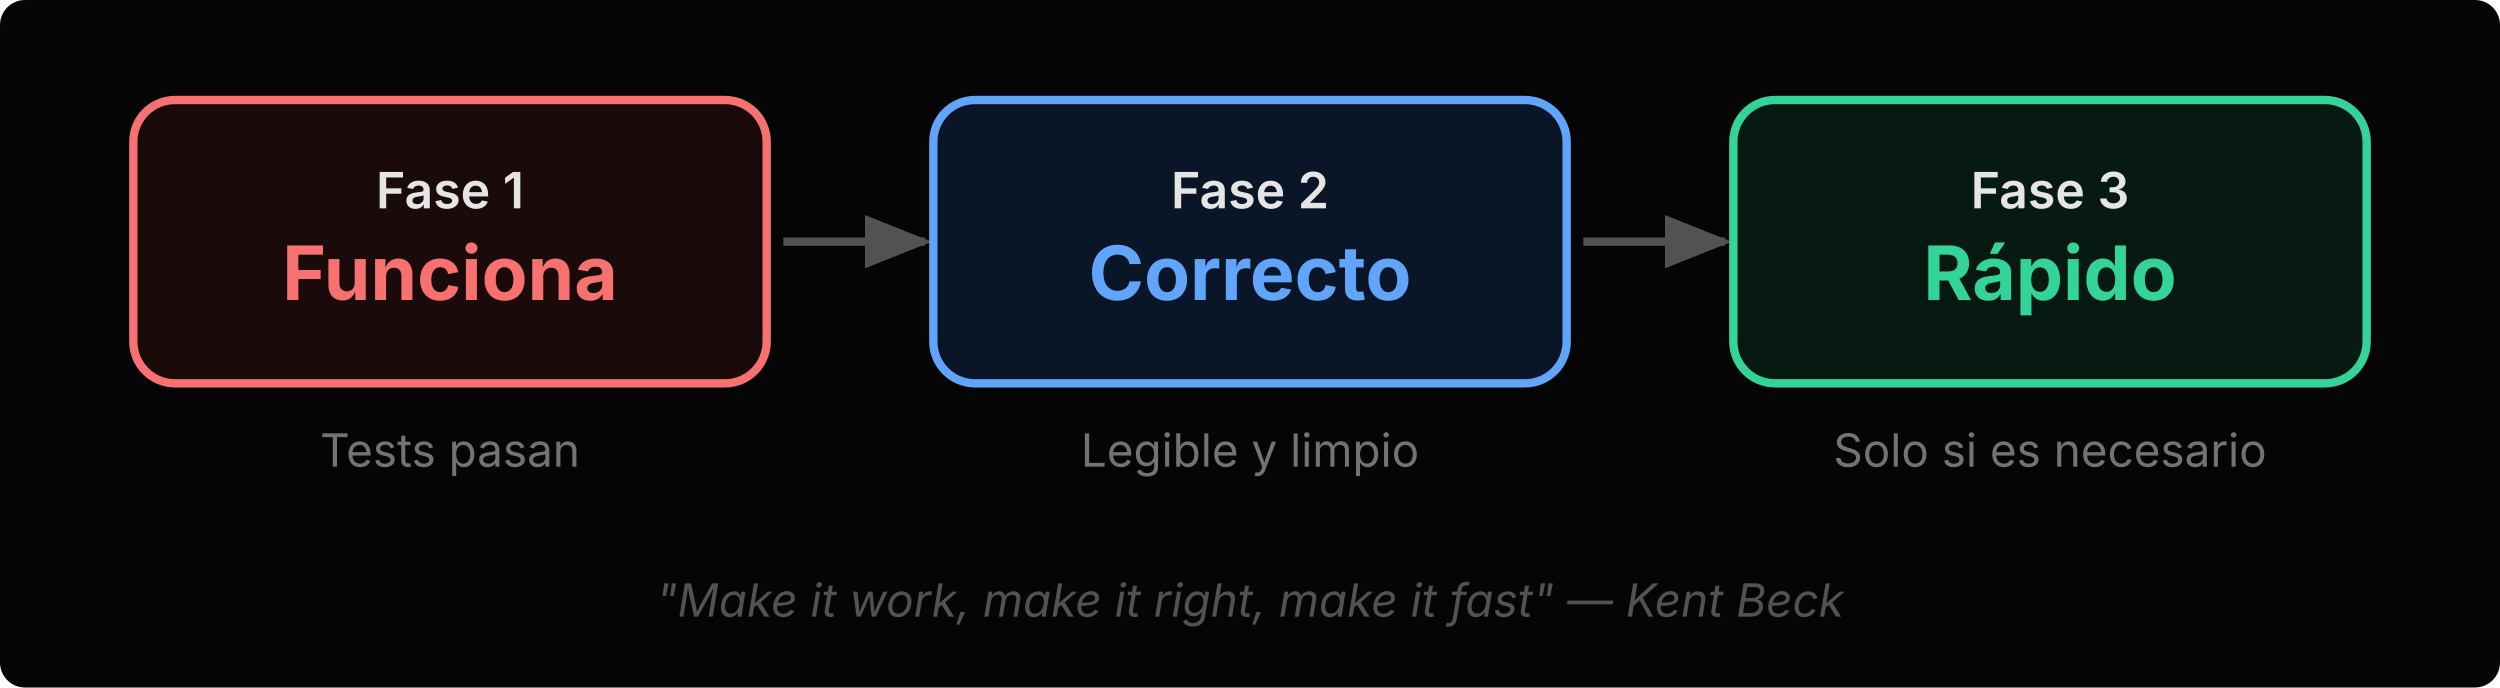
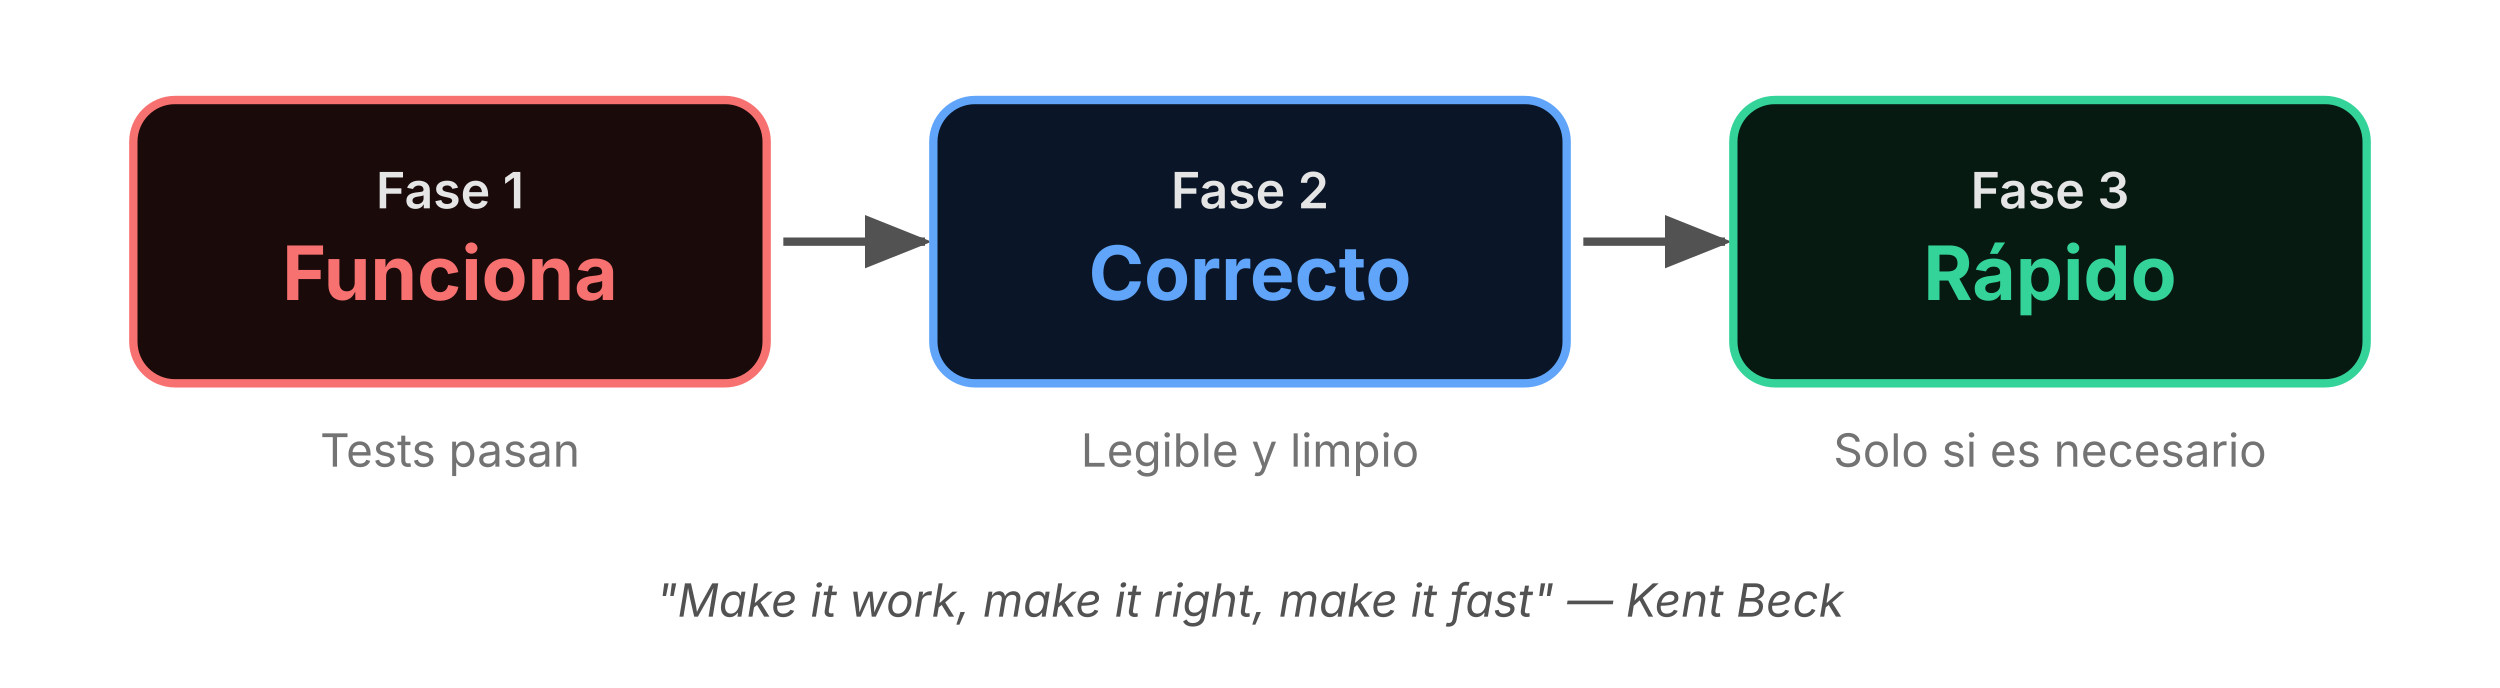
<svg xmlns="http://www.w3.org/2000/svg" width="600" height="165" viewBox="0 0 600 165">
  <defs>
    <marker id="arr" viewBox="0 0 10 10" refX="9" refY="5" markerWidth="8" markerHeight="8" orient="auto">
      <path d="M0 1L10 5L0 9z" fill="#525252" />
    </marker>
  </defs>
-   <rect width="600" height="165" fill="#050505" rx="6" />
  <rect x="32" y="24" width="152" height="68" rx="10" fill="#1a0a0a" stroke="#f87171" stroke-width="2" />
  <text x="108" y="50" text-anchor="middle" font-family="-apple-system,BlinkMacSystemFont,'Segoe UI',sans-serif" font-size="12" font-weight="600" fill="#e5e5e5">Fase 1</text>
  <text x="108" y="72" text-anchor="middle" font-family="-apple-system,BlinkMacSystemFont,'Segoe UI',sans-serif" font-size="18" font-weight="bold" fill="#f87171">Funciona</text>
  <text x="108" y="112" text-anchor="middle" font-family="-apple-system,BlinkMacSystemFont,'Segoe UI',sans-serif" font-size="11" fill="#737373">Tests pasan</text>
  <line x1="188" y1="58" x2="222" y2="58" stroke="#525252" stroke-width="2" marker-end="url(#arr)" />
  <rect x="224" y="24" width="152" height="68" rx="10" fill="#0a1628" stroke="#60a5fa" stroke-width="2" />
  <text x="300" y="50" text-anchor="middle" font-family="-apple-system,BlinkMacSystemFont,'Segoe UI',sans-serif" font-size="12" font-weight="600" fill="#e5e5e5">Fase 2</text>
  <text x="300" y="72" text-anchor="middle" font-family="-apple-system,BlinkMacSystemFont,'Segoe UI',sans-serif" font-size="18" font-weight="bold" fill="#60a5fa">Correcto</text>
  <text x="300" y="112" text-anchor="middle" font-family="-apple-system,BlinkMacSystemFont,'Segoe UI',sans-serif" font-size="11" fill="#737373">Legible y limpio</text>
  <line x1="380" y1="58" x2="414" y2="58" stroke="#525252" stroke-width="2" marker-end="url(#arr)" />
  <rect x="416" y="24" width="152" height="68" rx="10" fill="#071a12" stroke="#34d399" stroke-width="2" />
  <text x="492" y="50" text-anchor="middle" font-family="-apple-system,BlinkMacSystemFont,'Segoe UI',sans-serif" font-size="12" font-weight="600" fill="#e5e5e5">Fase 3</text>
  <text x="492" y="72" text-anchor="middle" font-family="-apple-system,BlinkMacSystemFont,'Segoe UI',sans-serif" font-size="18" font-weight="bold" fill="#34d399">Rápido</text>
  <text x="492" y="112" text-anchor="middle" font-family="-apple-system,BlinkMacSystemFont,'Segoe UI',sans-serif" font-size="11" fill="#737373">Solo si es necesario</text>
  <text x="300" y="148" text-anchor="middle" font-family="-apple-system,BlinkMacSystemFont,'Segoe UI',sans-serif" font-size="11" fill="#525252" font-style="italic">"Make it work, make it right, make it fast" — Kent Beck</text>
</svg>
